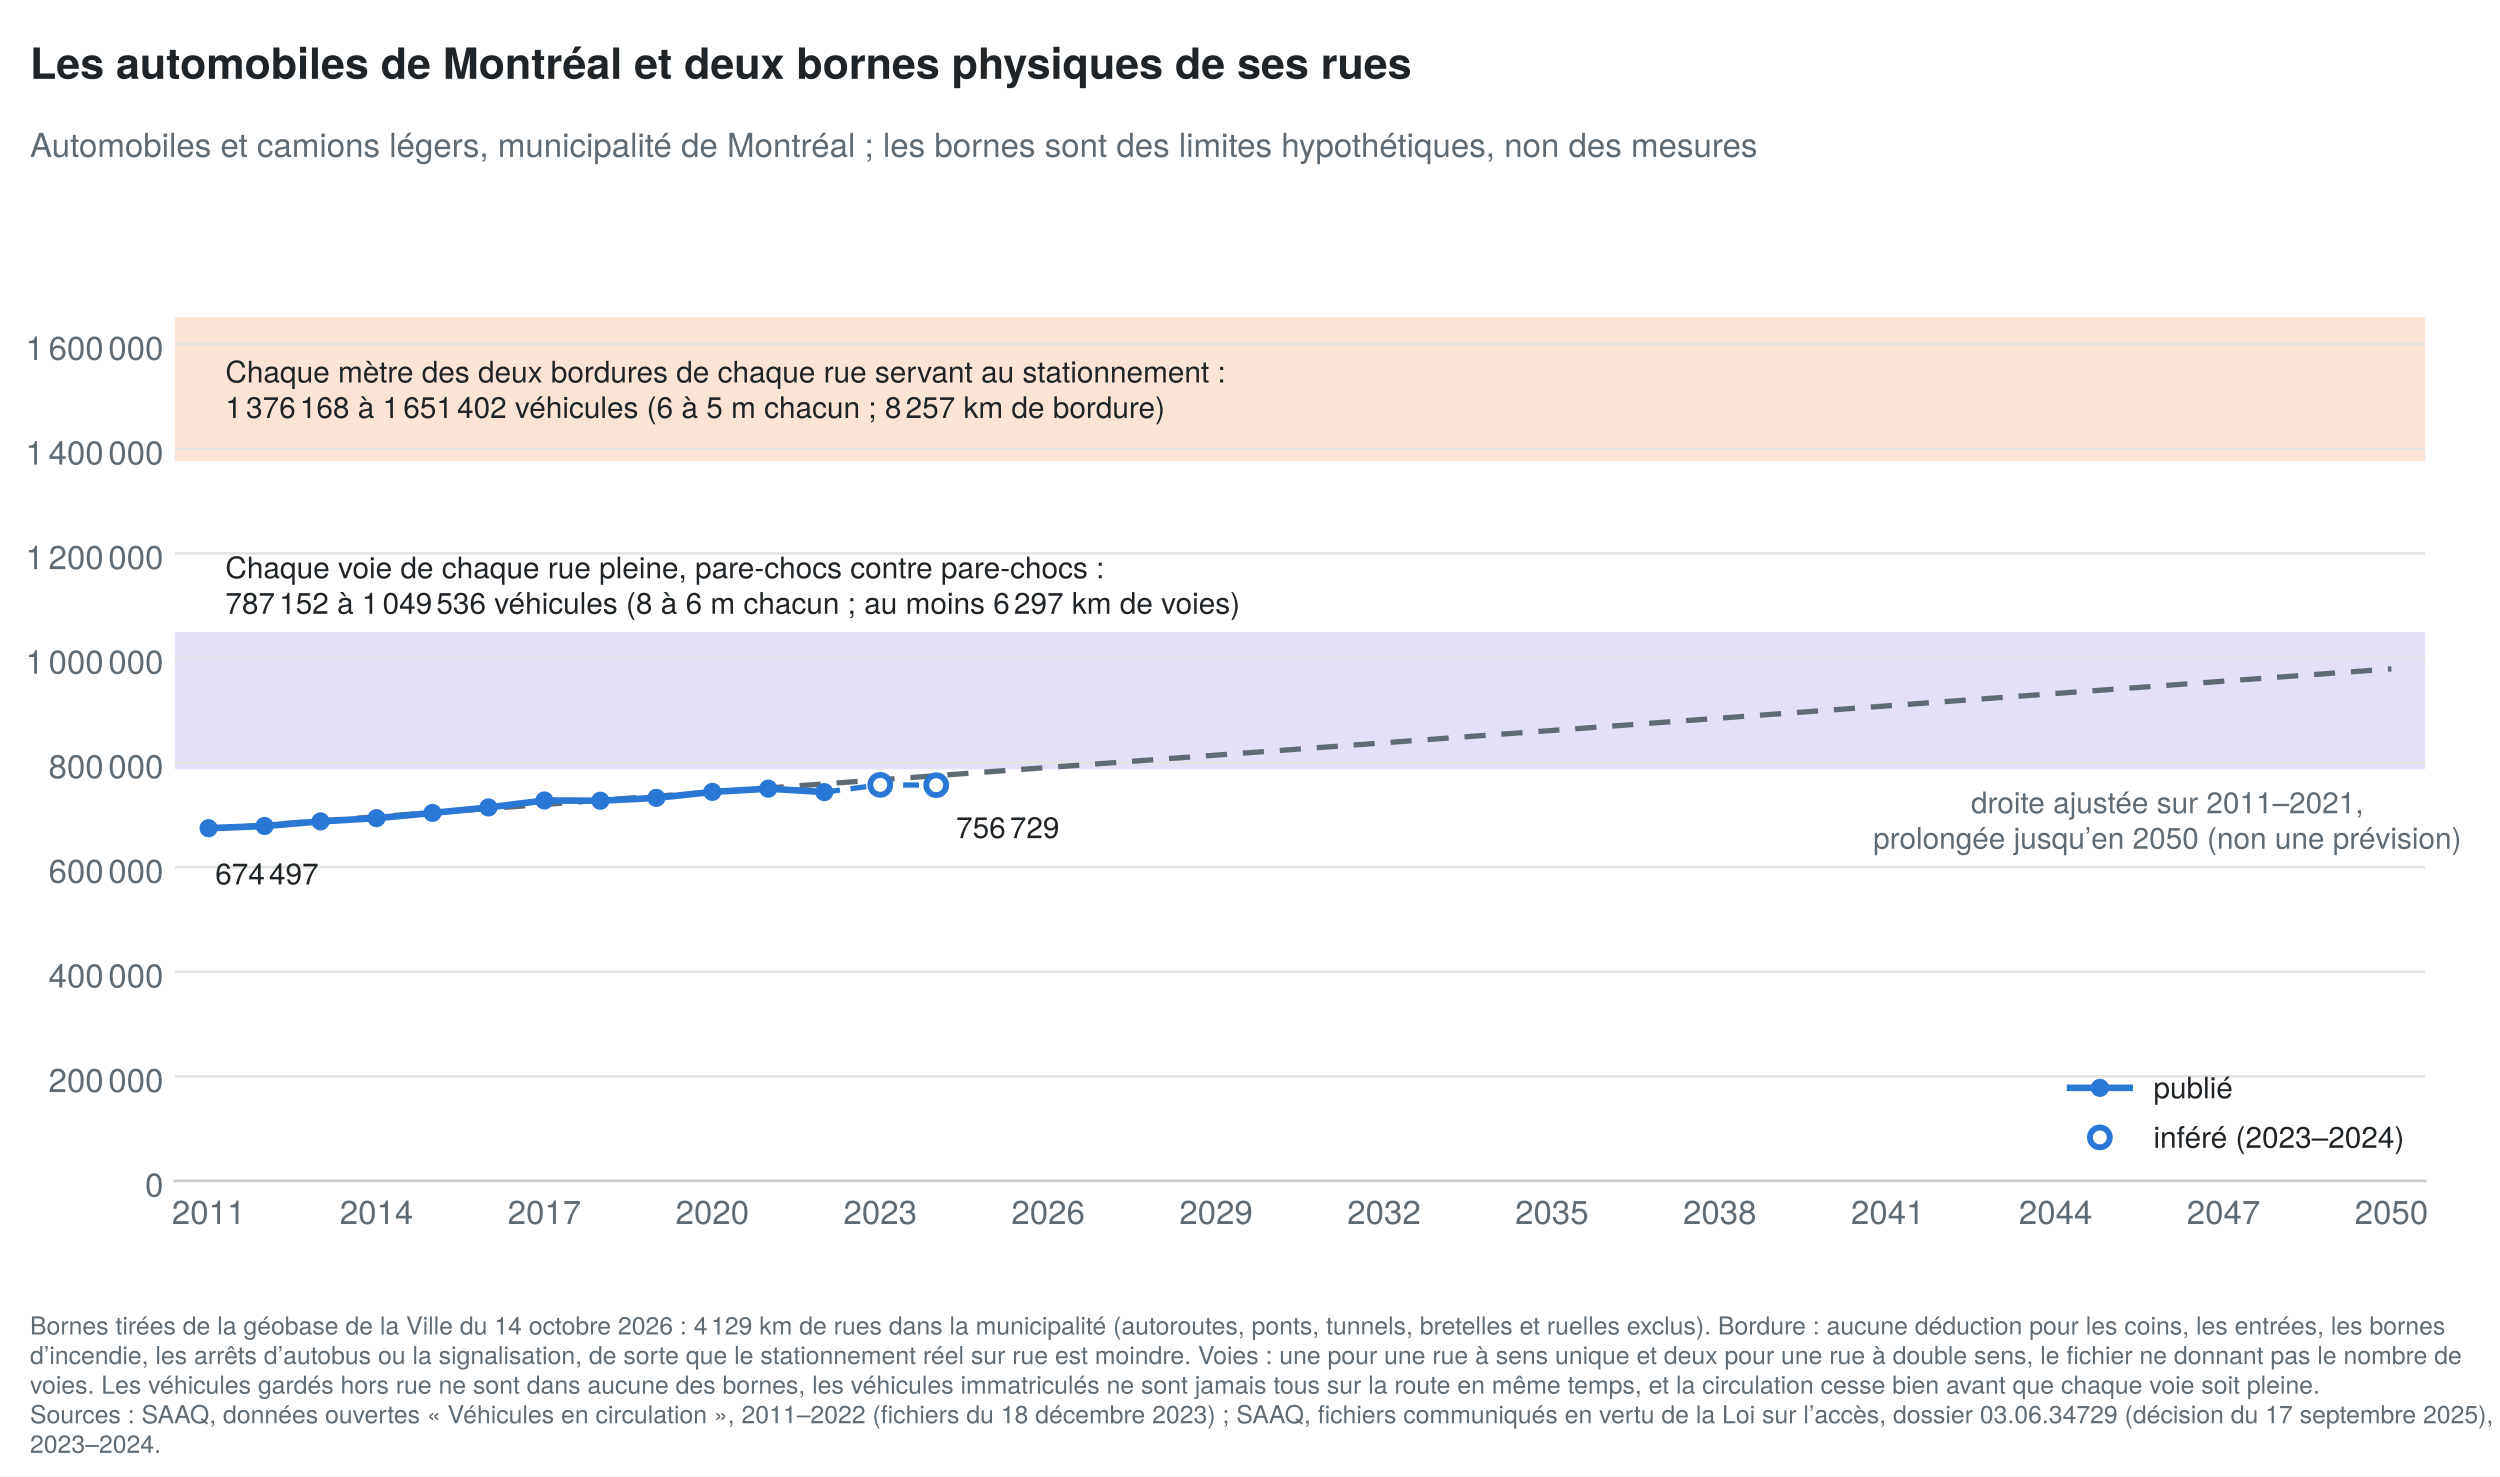
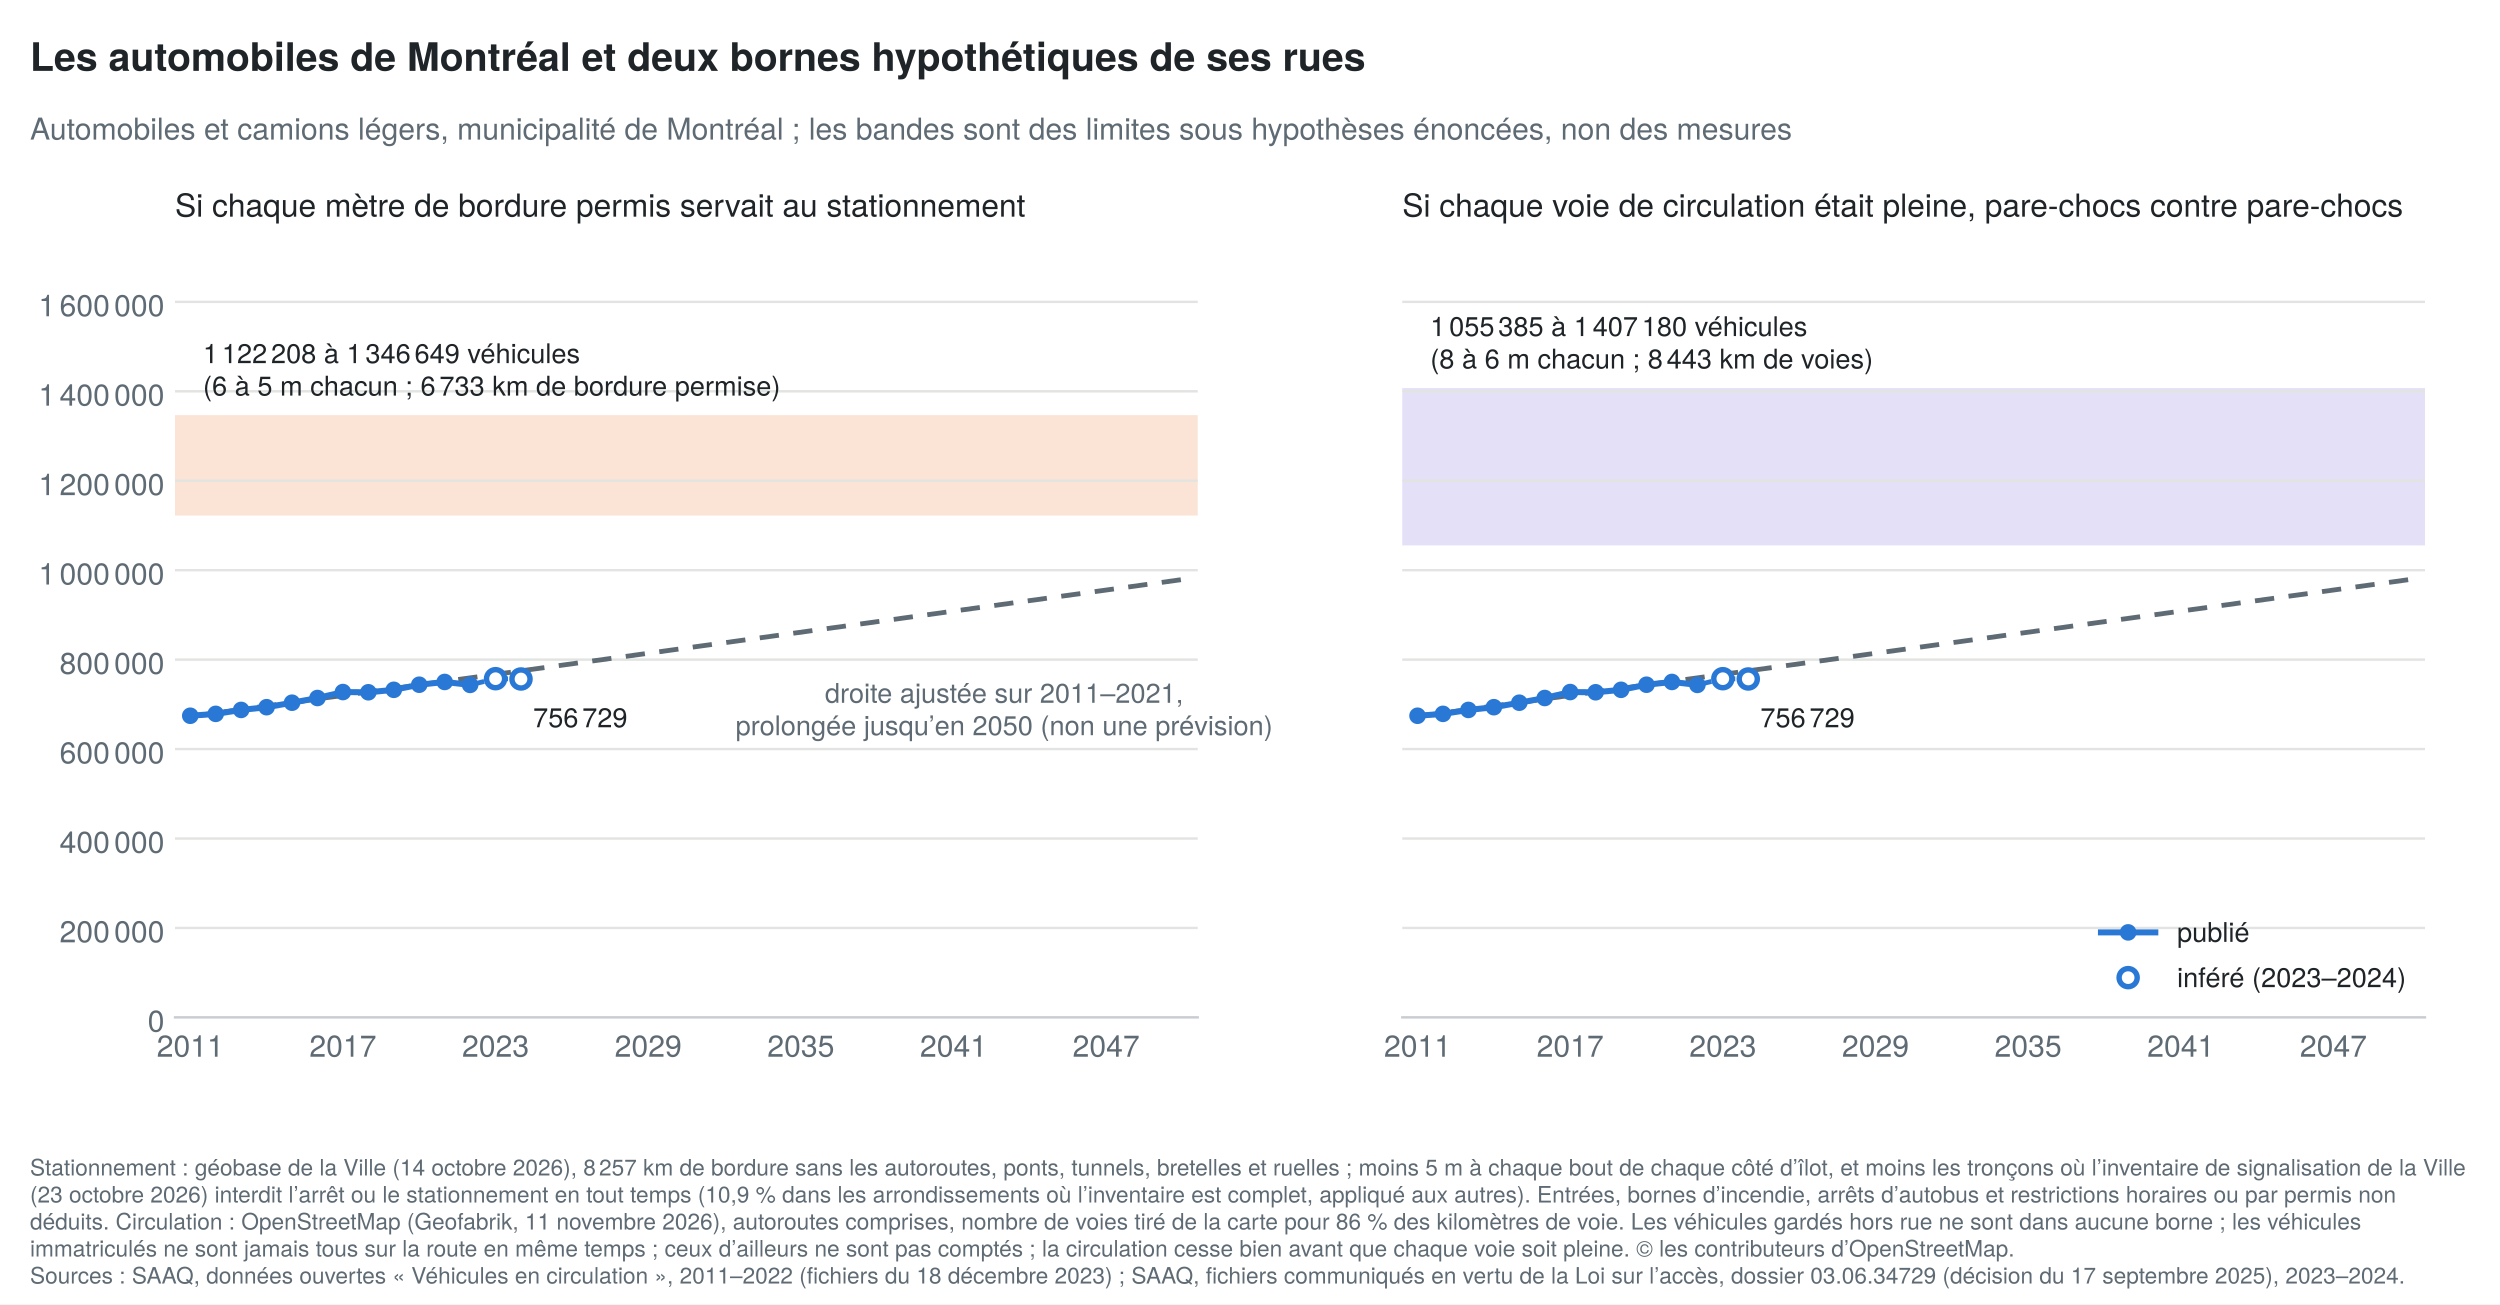
- <svg xmlns="http://www.w3.org/2000/svg" xmlns:xlink="http://www.w3.org/1999/xlink" width="756pt" height="446.4pt" viewBox="0 0 756 446.4" version="1.1">
+ <svg xmlns="http://www.w3.org/2000/svg" xmlns:xlink="http://www.w3.org/1999/xlink" width="828pt" height="432pt" viewBox="0 0 828 432" version="1.1">
  <defs>
    <style type="text/css">*{stroke-linejoin: round; stroke-linecap: butt}</style>
  </defs>
  <g id="figure_1">
    <g id="patch_1">
-       <path d="M 0 446.4  L 756 446.4  L 756 0  L 0 0  z " style="fill: #ffffff" />
+       <path d="M 0 432  L 828 432  L 828 0  L 0 0  z " style="fill: #ffffff" />
    </g>
    <g id="axes_1">
      <g id="patch_2">
-         <path d="M 52.92 357.12  L 733.32 357.12  L 733.32 80.352  L 52.92 80.352  z " style="fill: #ffffff" />
+         <path d="M 57.96 336.96  L 396.687 336.96  L 396.687 77.76  L 57.96 77.76  z " style="fill: #ffffff" />
      </g>
      <g id="patch_3">
-         <path d="M 52.92 139.475  L 733.32 139.475  L 733.32 95.946  L 52.92 95.946  z " clip-path="url(#p16e2a83a38)" style="fill: #fbe3d6" />
-       </g>
-       <g id="patch_4">
-         <path d="M 52.92 232.629  L 733.32 232.629  L 733.32 191.133  L 52.92 191.133  z " clip-path="url(#p16e2a83a38)" style="fill: #e4e0f7" />
+         <path d="M 57.96 170.745  L 396.687 170.745  L 396.687 137.502  L 57.96 137.502  z " clip-path="url(#pdaf30ee89e)" style="fill: #fbe3d6" />
      </g>
      <g id="matplotlib.axis_1">
        <g id="xtick_1">
          <g id="line2d_1" />
          <g id="text_1">
-             <text style="font-size: 10px; font-family: 'Helvetica Neue'; text-anchor: middle; fill: #5f6b74" x="63.075" y="370.14" transform="rotate(-0 63.07522 370.14)">2011</text>
+             <text style="font-size: 10px; font-family: 'Helvetica Neue'; text-anchor: middle; fill: #5f6b74" x="63.016" y="349.98" transform="rotate(-0 63.01563 349.98)">2011</text>
          </g>
        </g>
        <g id="xtick_2">
          <g id="line2d_2" />
          <g id="text_2">
-             <text style="font-size: 10px; font-family: 'Helvetica Neue'; text-anchor: middle; fill: #5f6b74" x="113.851" y="370.14" transform="rotate(-0 113.8513 370.14)">2014</text>
+             <text style="font-size: 10px; font-family: 'Helvetica Neue'; text-anchor: middle; fill: #5f6b74" x="113.572" y="349.98" transform="rotate(-0 113.5719 349.98)">2017</text>
          </g>
        </g>
        <g id="xtick_3">
          <g id="line2d_3" />
          <g id="text_3">
-             <text style="font-size: 10px; font-family: 'Helvetica Neue'; text-anchor: middle; fill: #5f6b74" x="164.627" y="370.14" transform="rotate(-0 164.6275 370.14)">2017</text>
+             <text style="font-size: 10px; font-family: 'Helvetica Neue'; text-anchor: middle; fill: #5f6b74" x="164.128" y="349.98" transform="rotate(-0 164.1283 349.98)">2023</text>
          </g>
        </g>
        <g id="xtick_4">
          <g id="line2d_4" />
          <g id="text_4">
-             <text style="font-size: 10px; font-family: 'Helvetica Neue'; text-anchor: middle; fill: #5f6b74" x="215.404" y="370.14" transform="rotate(-0 215.4036 370.14)">2020</text>
+             <text style="font-size: 10px; font-family: 'Helvetica Neue'; text-anchor: middle; fill: #5f6b74" x="214.685" y="349.98" transform="rotate(-0 214.6846 349.98)">2029</text>
          </g>
        </g>
        <g id="xtick_5">
          <g id="line2d_5" />
          <g id="text_5">
-             <text style="font-size: 10px; font-family: 'Helvetica Neue'; text-anchor: middle; fill: #5f6b74" x="266.18" y="370.14" transform="rotate(-0 266.1797 370.14)">2023</text>
+             <text style="font-size: 10px; font-family: 'Helvetica Neue'; text-anchor: middle; fill: #5f6b74" x="265.241" y="349.98" transform="rotate(-0 265.2409 349.98)">2035</text>
          </g>
        </g>
        <g id="xtick_6">
          <g id="line2d_6" />
          <g id="text_6">
-             <text style="font-size: 10px; font-family: 'Helvetica Neue'; text-anchor: middle; fill: #5f6b74" x="316.956" y="370.14" transform="rotate(-0 316.9558 370.14)">2026</text>
+             <text style="font-size: 10px; font-family: 'Helvetica Neue'; text-anchor: middle; fill: #5f6b74" x="315.797" y="349.98" transform="rotate(-0 315.7972 349.98)">2041</text>
          </g>
        </g>
        <g id="xtick_7">
          <g id="line2d_7" />
          <g id="text_7">
-             <text style="font-size: 10px; font-family: 'Helvetica Neue'; text-anchor: middle; fill: #5f6b74" x="367.732" y="370.14" transform="rotate(-0 367.7319 370.14)">2029</text>
-           </g>
-         </g>
-         <g id="xtick_8">
-           <g id="line2d_8" />
-           <g id="text_8">
-             <text style="font-size: 10px; font-family: 'Helvetica Neue'; text-anchor: middle; fill: #5f6b74" x="418.508" y="370.14" transform="rotate(-0 418.5081 370.14)">2032</text>
-           </g>
-         </g>
-         <g id="xtick_9">
-           <g id="line2d_9" />
-           <g id="text_9">
-             <text style="font-size: 10px; font-family: 'Helvetica Neue'; text-anchor: middle; fill: #5f6b74" x="469.284" y="370.14" transform="rotate(-0 469.2842 370.14)">2035</text>
-           </g>
-         </g>
-         <g id="xtick_10">
-           <g id="line2d_10" />
-           <g id="text_10">
-             <text style="font-size: 10px; font-family: 'Helvetica Neue'; text-anchor: middle; fill: #5f6b74" x="520.06" y="370.14" transform="rotate(-0 520.0603 370.14)">2038</text>
-           </g>
-         </g>
-         <g id="xtick_11">
-           <g id="line2d_11" />
-           <g id="text_11">
-             <text style="font-size: 10px; font-family: 'Helvetica Neue'; text-anchor: middle; fill: #5f6b74" x="570.836" y="370.14" transform="rotate(-0 570.8364 370.14)">2041</text>
-           </g>
-         </g>
-         <g id="xtick_12">
-           <g id="line2d_12" />
-           <g id="text_12">
-             <text style="font-size: 10px; font-family: 'Helvetica Neue'; text-anchor: middle; fill: #5f6b74" x="621.613" y="370.14" transform="rotate(-0 621.6125 370.14)">2044</text>
-           </g>
-         </g>
-         <g id="xtick_13">
-           <g id="line2d_13" />
-           <g id="text_13">
-             <text style="font-size: 10px; font-family: 'Helvetica Neue'; text-anchor: middle; fill: #5f6b74" x="672.389" y="370.14" transform="rotate(-0 672.3887 370.14)">2047</text>
-           </g>
-         </g>
-         <g id="xtick_14">
-           <g id="line2d_14" />
-           <g id="text_14">
-             <text style="font-size: 10px; font-family: 'Helvetica Neue'; text-anchor: middle; fill: #5f6b74" x="723.165" y="370.14" transform="rotate(-0 723.1648 370.14)">2050</text>
+             <text style="font-size: 10px; font-family: 'Helvetica Neue'; text-anchor: middle; fill: #5f6b74" x="366.353" y="349.98" transform="rotate(-0 366.3535 349.98)">2047</text>
          </g>
        </g>
      </g>
      <g id="matplotlib.axis_2">
        <g id="ytick_1">
-           <g id="line2d_15">
-             <path d="M 52.92 357.12  L 733.32 357.12  " clip-path="url(#p16e2a83a38)" style="fill: none; stroke: #e2e4e1; stroke-width: 0.8; stroke-linecap: square" />
-           </g>
-           <g id="line2d_16" />
+           <g id="line2d_8">
+             <path d="M 57.96 336.96  L 396.687 336.96  " clip-path="url(#pdaf30ee89e)" style="fill: none; stroke: #e2e4e1; stroke-width: 0.8; stroke-linecap: square" />
+           </g>
+           <g id="line2d_9" />
+           <g id="text_8">
+             <text style="font-size: 10px; font-family: 'Helvetica Neue'; text-anchor: end; fill: #5f6b74" x="54.46" y="341.72" transform="rotate(-0 54.46 341.72)">0</text>
+           </g>
+         </g>
+         <g id="ytick_2">
+           <g id="line2d_10">
+             <path d="M 57.96 307.337  L 396.687 307.337  " clip-path="url(#pdaf30ee89e)" style="fill: none; stroke: #e2e4e1; stroke-width: 0.8; stroke-linecap: square" />
+           </g>
+           <g id="line2d_11" />
+           <g id="text_9">
+             <text style="font-size: 10px; font-family: 'Helvetica Neue'; text-anchor: end; fill: #5f6b74" x="54.46" y="312.097" transform="rotate(-0 54.46 312.0971)">200 000</text>
+           </g>
+         </g>
+         <g id="ytick_3">
+           <g id="line2d_12">
+             <path d="M 57.96 277.714  L 396.687 277.714  " clip-path="url(#pdaf30ee89e)" style="fill: none; stroke: #e2e4e1; stroke-width: 0.8; stroke-linecap: square" />
+           </g>
+           <g id="line2d_13" />
+           <g id="text_10">
+             <text style="font-size: 10px; font-family: 'Helvetica Neue'; text-anchor: end; fill: #5f6b74" x="54.46" y="282.474" transform="rotate(-0 54.46 282.4743)">400 000</text>
+           </g>
+         </g>
+         <g id="ytick_4">
+           <g id="line2d_14">
+             <path d="M 57.96 248.091  L 396.687 248.091  " clip-path="url(#pdaf30ee89e)" style="fill: none; stroke: #e2e4e1; stroke-width: 0.8; stroke-linecap: square" />
+           </g>
+           <g id="line2d_15" />
+           <g id="text_11">
+             <text style="font-size: 10px; font-family: 'Helvetica Neue'; text-anchor: end; fill: #5f6b74" x="54.46" y="252.851" transform="rotate(-0 54.46 252.8514)">600 000</text>
+           </g>
+         </g>
+         <g id="ytick_5">
+           <g id="line2d_16">
+             <path d="M 57.96 218.469  L 396.687 218.469  " clip-path="url(#pdaf30ee89e)" style="fill: none; stroke: #e2e4e1; stroke-width: 0.8; stroke-linecap: square" />
+           </g>
+           <g id="line2d_17" />
+           <g id="text_12">
+             <text style="font-size: 10px; font-family: 'Helvetica Neue'; text-anchor: end; fill: #5f6b74" x="54.46" y="223.229" transform="rotate(-0 54.46 223.2286)">800 000</text>
+           </g>
+         </g>
+         <g id="ytick_6">
+           <g id="line2d_18">
+             <path d="M 57.96 188.846  L 396.687 188.846  " clip-path="url(#pdaf30ee89e)" style="fill: none; stroke: #e2e4e1; stroke-width: 0.8; stroke-linecap: square" />
+           </g>
+           <g id="line2d_19" />
+           <g id="text_13">
+             <text style="font-size: 10px; font-family: 'Helvetica Neue'; text-anchor: end; fill: #5f6b74" x="54.46" y="193.606" transform="rotate(-0 54.46 193.6057)">1 000 000</text>
+           </g>
+         </g>
+         <g id="ytick_7">
+           <g id="line2d_20">
+             <path d="M 57.96 159.223  L 396.687 159.223  " clip-path="url(#pdaf30ee89e)" style="fill: none; stroke: #e2e4e1; stroke-width: 0.8; stroke-linecap: square" />
+           </g>
+           <g id="line2d_21" />
+           <g id="text_14">
+             <text style="font-size: 10px; font-family: 'Helvetica Neue'; text-anchor: end; fill: #5f6b74" x="54.46" y="163.983" transform="rotate(-0 54.46 163.9829)">1 200 000</text>
+           </g>
+         </g>
+         <g id="ytick_8">
+           <g id="line2d_22">
+             <path d="M 57.96 129.6  L 396.687 129.6  " clip-path="url(#pdaf30ee89e)" style="fill: none; stroke: #e2e4e1; stroke-width: 0.8; stroke-linecap: square" />
+           </g>
+           <g id="line2d_23" />
          <g id="text_15">
-             <text style="font-size: 10px; font-family: 'Helvetica Neue'; text-anchor: end; fill: #5f6b74" x="49.42" y="361.88" transform="rotate(-0 49.42 361.88)">0</text>
-           </g>
-         </g>
-         <g id="ytick_2">
-           <g id="line2d_17">
-             <path d="M 52.92 325.489  L 733.32 325.489  " clip-path="url(#p16e2a83a38)" style="fill: none; stroke: #e2e4e1; stroke-width: 0.8; stroke-linecap: square" />
-           </g>
-           <g id="line2d_18" />
+             <text style="font-size: 10px; font-family: 'Helvetica Neue'; text-anchor: end; fill: #5f6b74" x="54.46" y="134.36" transform="rotate(-0 54.46 134.36)">1 400 000</text>
+           </g>
+         </g>
+         <g id="ytick_9">
+           <g id="line2d_24">
+             <path d="M 57.96 99.977  L 396.687 99.977  " clip-path="url(#pdaf30ee89e)" style="fill: none; stroke: #e2e4e1; stroke-width: 0.8; stroke-linecap: square" />
+           </g>
+           <g id="line2d_25" />
          <g id="text_16">
-             <text style="font-size: 10px; font-family: 'Helvetica Neue'; text-anchor: end; fill: #5f6b74" x="49.42" y="330.249" transform="rotate(-0 49.42 330.2494)">200 000</text>
-           </g>
-         </g>
-         <g id="ytick_3">
-           <g id="line2d_19">
-             <path d="M 52.92 293.859  L 733.32 293.859  " clip-path="url(#p16e2a83a38)" style="fill: none; stroke: #e2e4e1; stroke-width: 0.8; stroke-linecap: square" />
-           </g>
-           <g id="line2d_20" />
-           <g id="text_17">
-             <text style="font-size: 10px; font-family: 'Helvetica Neue'; text-anchor: end; fill: #5f6b74" x="49.42" y="298.619" transform="rotate(-0 49.42 298.6187)">400 000</text>
-           </g>
-         </g>
-         <g id="ytick_4">
-           <g id="line2d_21">
-             <path d="M 52.92 262.228  L 733.32 262.228  " clip-path="url(#p16e2a83a38)" style="fill: none; stroke: #e2e4e1; stroke-width: 0.8; stroke-linecap: square" />
-           </g>
-           <g id="line2d_22" />
-           <g id="text_18">
-             <text style="font-size: 10px; font-family: 'Helvetica Neue'; text-anchor: end; fill: #5f6b74" x="49.42" y="266.988" transform="rotate(-0 49.42 266.9881)">600 000</text>
-           </g>
-         </g>
-         <g id="ytick_5">
-           <g id="line2d_23">
-             <path d="M 52.92 230.597  L 733.32 230.597  " clip-path="url(#p16e2a83a38)" style="fill: none; stroke: #e2e4e1; stroke-width: 0.8; stroke-linecap: square" />
-           </g>
-           <g id="line2d_24" />
-           <g id="text_19">
-             <text style="font-size: 10px; font-family: 'Helvetica Neue'; text-anchor: end; fill: #5f6b74" x="49.42" y="235.357" transform="rotate(-0 49.42 235.3575)">800 000</text>
-           </g>
-         </g>
-         <g id="ytick_6">
-           <g id="line2d_25">
-             <path d="M 52.92 198.967  L 733.32 198.967  " clip-path="url(#p16e2a83a38)" style="fill: none; stroke: #e2e4e1; stroke-width: 0.8; stroke-linecap: square" />
-           </g>
-           <g id="line2d_26" />
-           <g id="text_20">
-             <text style="font-size: 10px; font-family: 'Helvetica Neue'; text-anchor: end; fill: #5f6b74" x="49.42" y="203.727" transform="rotate(-0 49.42 203.7269)">1 000 000</text>
-           </g>
-         </g>
-         <g id="ytick_7">
-           <g id="line2d_27">
-             <path d="M 52.92 167.336  L 733.32 167.336  " clip-path="url(#p16e2a83a38)" style="fill: none; stroke: #e2e4e1; stroke-width: 0.8; stroke-linecap: square" />
-           </g>
-           <g id="line2d_28" />
+             <text style="font-size: 10px; font-family: 'Helvetica Neue'; text-anchor: end; fill: #5f6b74" x="54.46" y="104.737" transform="rotate(-0 54.46 104.7371)">1 600 000</text>
+           </g>
+         </g>
+       </g>
+       <g id="line2d_26">
+         <path d="M 63.016 237.304  L 71.442 236.141  L 79.868 234.977  L 88.294 233.814  L 96.72 232.65  L 105.146 231.487  L 113.572 230.324  L 121.998 229.16  L 130.424 227.997  L 138.85 226.833  L 147.276 225.67  L 155.702 224.507  L 164.128 223.343  L 172.554 222.18  L 180.98 221.017  L 189.406 219.853  L 197.832 218.69  L 206.259 217.527  L 214.685 216.363  L 223.111 215.2  L 231.537 214.036  L 239.963 212.873  L 248.389 211.71  L 256.815 210.546  L 265.241 209.383  L 273.667 208.22  L 282.093 207.056  L 290.519 205.893  L 298.945 204.729  L 307.371 203.566  L 315.797 202.403  L 324.223 201.239  L 332.649 200.076  L 341.075 198.913  L 349.501 197.749  L 357.927 196.586  L 366.353 195.422  L 374.78 194.259  L 383.206 193.096  L 391.632 191.932  " clip-path="url(#pdaf30ee89e)" style="fill: none; stroke-dasharray: 6.4,4.8; stroke-dashoffset: 0; stroke: #5f6b74; stroke-width: 1.6" />
+       </g>
+       <g id="line2d_27">
+         <path d="M 63.016 237.057  L 71.442 236.432  L 79.868 235.128  L 88.294 234.223  L 96.72 232.738  L 105.146 231.18  L 113.572 229.207  L 121.998 229.281  L 130.424 228.467  L 138.85 226.781  L 147.276 225.864  L 155.702 226.838  " clip-path="url(#pdaf30ee89e)" style="fill: none; stroke: #2a78d6; stroke-width: 2; stroke-linecap: square" />
+         <defs>
+           <path id="m75d5e454a5" d="M 0 2.25  C 0.597 2.25 1.169 2.013 1.591 1.591  C 2.013 1.169 2.25 0.597 2.25 0  C 2.25 -0.597 2.013 -1.169 1.591 -1.591  C 1.169 -2.013 0.597 -2.25 0 -2.25  C -0.597 -2.25 -1.169 -2.013 -1.591 -1.591  C -2.013 -1.169 -2.25 -0.597 -2.25 0  C -2.25 0.597 -2.013 1.169 -1.591 1.591  C -1.169 2.013 -0.597 2.25 0 2.25  z " style="stroke: #2a78d6" />
+         </defs>
+         <g clip-path="url(#pdaf30ee89e)">
+           <use xlink:href="#m75d5e454a5" x="63.016" y="237.057" style="fill: #2a78d6; stroke: #2a78d6" />
+           <use xlink:href="#m75d5e454a5" x="71.442" y="236.432" style="fill: #2a78d6; stroke: #2a78d6" />
+           <use xlink:href="#m75d5e454a5" x="79.868" y="235.128" style="fill: #2a78d6; stroke: #2a78d6" />
+           <use xlink:href="#m75d5e454a5" x="88.294" y="234.223" style="fill: #2a78d6; stroke: #2a78d6" />
+           <use xlink:href="#m75d5e454a5" x="96.72" y="232.738" style="fill: #2a78d6; stroke: #2a78d6" />
+           <use xlink:href="#m75d5e454a5" x="105.146" y="231.18" style="fill: #2a78d6; stroke: #2a78d6" />
+           <use xlink:href="#m75d5e454a5" x="113.572" y="229.207" style="fill: #2a78d6; stroke: #2a78d6" />
+           <use xlink:href="#m75d5e454a5" x="121.998" y="229.281" style="fill: #2a78d6; stroke: #2a78d6" />
+           <use xlink:href="#m75d5e454a5" x="130.424" y="228.467" style="fill: #2a78d6; stroke: #2a78d6" />
+           <use xlink:href="#m75d5e454a5" x="138.85" y="226.781" style="fill: #2a78d6; stroke: #2a78d6" />
+           <use xlink:href="#m75d5e454a5" x="147.276" y="225.864" style="fill: #2a78d6; stroke: #2a78d6" />
+           <use xlink:href="#m75d5e454a5" x="155.702" y="226.838" style="fill: #2a78d6; stroke: #2a78d6" />
+         </g>
+       </g>
+       <g id="line2d_28">
+         <path d="M 155.702 226.838  L 164.128 224.782  L 172.554 224.878  " clip-path="url(#pdaf30ee89e)" style="fill: none; stroke-dasharray: 4.8,3.2; stroke-dashoffset: 0; stroke: #2a78d6; stroke-width: 1.6" />
+       </g>
+       <g id="line2d_29">
+         <defs>
+           <path id="m49e7b55504" d="M 0 3  C 0.796 3 1.559 2.684 2.121 2.121  C 2.684 1.559 3 0.796 3 0  C 3 -0.796 2.684 -1.559 2.121 -2.121  C 1.559 -2.684 0.796 -3 0 -3  C -0.796 -3 -1.559 -2.684 -2.121 -2.121  C -2.684 -1.559 -3 -0.796 -3 0  C -3 0.796 -2.684 1.559 -2.121 2.121  C -1.559 2.684 -0.796 3 0 3  z " style="stroke: #2a78d6; stroke-width: 1.8" />
+         </defs>
+         <g clip-path="url(#pdaf30ee89e)">
+           <use xlink:href="#m49e7b55504" x="164.128" y="224.782" style="fill: #ffffff; stroke: #2a78d6; stroke-width: 1.8" />
+           <use xlink:href="#m49e7b55504" x="172.554" y="224.878" style="fill: #ffffff; stroke: #2a78d6; stroke-width: 1.8" />
+         </g>
+       </g>
+       <g id="patch_4">
+         <path d="M 57.96 336.96  L 396.687 336.96  " style="fill: none; stroke: #c9cdd2; stroke-width: 0.8; stroke-linejoin: miter; stroke-linecap: square" />
+       </g>
+       <g id="text_17">
+         <text style="font-size: 9px; font-family: 'Helvetica Neue'; fill: #1f2428" transform="translate(67.22866 120.2786)">1 122 208 à 1 346 649 véhicules</text>
+         <text style="font-size: 9px; font-family: 'Helvetica Neue'; fill: #1f2428" transform="translate(67.22866 131.0156)">(6 à 5 m chacun ; 6 733 km de bordure permise)</text>
+       </g>
+       <g id="text_18">
+         <text style="font-size: 9px; font-family: 'Helvetica Neue'; text-anchor: start; fill: #1f2428" x="176.554" y="240.878" transform="rotate(-0 176.5543 240.8776)">756 729</text>
+       </g>
+       <g id="text_19">
+         <text style="font-size: 9px; font-family: 'Helvetica Neue'; fill: #5f6b74" transform="translate(273.2113 232.7699)">droite ajustée sur 2011–2021,</text>
+         <text style="font-size: 9px; font-family: 'Helvetica Neue'; fill: #5f6b74" transform="translate(243.6231 243.5069)">prolongée jusqu’en 2050 (non une prévision)</text>
+       </g>
+       <g id="text_20">
+         <text style="font-size: 10.5px; font-family: 'Helvetica Neue'; text-anchor: start; fill: #1f2428" x="57.96" y="71.76" transform="rotate(-0 57.96 71.76)">Si chaque mètre de bordure permis servait au stationnement</text>
+       </g>
+     </g>
+     <g id="axes_2">
+       <g id="patch_5">
+         <path d="M 464.433 336.96  L 803.16 336.96  L 803.16 77.76  L 464.433 77.76  z " style="fill: #ffffff" />
+       </g>
+       <g id="patch_6">
+         <path d="M 464.433 180.642  L 803.16 180.642  L 803.16 128.537  L 464.433 128.537  z " clip-path="url(#p21fc25f307)" style="fill: #e4e0f7" />
+       </g>
+       <g id="matplotlib.axis_3">
+         <g id="xtick_8">
+           <g id="line2d_30" />
          <g id="text_21">
-             <text style="font-size: 10px; font-family: 'Helvetica Neue'; text-anchor: end; fill: #5f6b74" x="49.42" y="172.096" transform="rotate(-0 49.42 172.0962)">1 200 000</text>
-           </g>
-         </g>
-         <g id="ytick_8">
-           <g id="line2d_29">
-             <path d="M 52.92 135.706  L 733.32 135.706  " clip-path="url(#p16e2a83a38)" style="fill: none; stroke: #e2e4e1; stroke-width: 0.8; stroke-linecap: square" />
-           </g>
-           <g id="line2d_30" />
+             <text style="font-size: 10px; font-family: 'Helvetica Neue'; text-anchor: middle; fill: #5f6b74" x="469.488" y="349.98" transform="rotate(-0 469.4884 349.98)">2011</text>
+           </g>
+         </g>
+         <g id="xtick_9">
+           <g id="line2d_31" />
          <g id="text_22">
-             <text style="font-size: 10px; font-family: 'Helvetica Neue'; text-anchor: end; fill: #5f6b74" x="49.42" y="140.466" transform="rotate(-0 49.42 140.4656)">1 400 000</text>
-           </g>
-         </g>
-         <g id="ytick_9">
-           <g id="line2d_31">
-             <path d="M 52.92 104.075  L 733.32 104.075  " clip-path="url(#p16e2a83a38)" style="fill: none; stroke: #e2e4e1; stroke-width: 0.8; stroke-linecap: square" />
-           </g>
+             <text style="font-size: 10px; font-family: 'Helvetica Neue'; text-anchor: middle; fill: #5f6b74" x="520.045" y="349.98" transform="rotate(-0 520.0447 349.98)">2017</text>
+           </g>
+         </g>
+         <g id="xtick_10">
          <g id="line2d_32" />
          <g id="text_23">
-             <text style="font-size: 10px; font-family: 'Helvetica Neue'; text-anchor: end; fill: #5f6b74" x="49.42" y="108.835" transform="rotate(-0 49.42 108.835)">1 600 000</text>
-           </g>
-         </g>
-       </g>
-       <g id="line2d_33">
-         <path d="M 63.075 250.71  L 80.001 249.467  L 96.926 248.225  L 113.851 246.983  L 130.777 245.74  L 147.702 244.498  L 164.627 243.256  L 181.553 242.014  L 198.478 240.772  L 215.404 239.529  L 232.329 238.287  L 249.254 237.045  L 266.18 235.803  L 283.105 234.56  L 300.03 233.318  L 316.956 232.076  L 333.881 230.834  L 350.807 229.592  L 367.732 228.349  L 384.657 227.107  L 401.583 225.865  L 418.508 224.623  L 435.433 223.38  L 452.359 222.138  L 469.284 220.896  L 486.21 219.654  L 503.135 218.412  L 520.06 217.169  L 536.986 215.927  L 553.911 214.685  L 570.836 213.443  L 587.762 212.2  L 604.687 210.958  L 621.613 209.716  L 638.538 208.474  L 655.463 207.232  L 672.389 205.989  L 689.314 204.747  L 706.239 203.505  L 723.165 202.263  " clip-path="url(#p16e2a83a38)" style="fill: none; stroke-dasharray: 6.4,4.8; stroke-dashoffset: 0; stroke: #5f6b74; stroke-width: 1.6" />
-       </g>
-       <g id="line2d_34">
-         <path d="M 63.075 250.446  L 80.001 249.779  L 96.926 248.386  L 113.851 247.419  L 130.777 245.834  L 147.702 244.17  L 164.627 242.064  L 181.553 242.142  L 198.478 241.274  L 215.404 239.473  L 232.329 238.494  L 249.254 239.534  " clip-path="url(#p16e2a83a38)" style="fill: none; stroke: #2a78d6; stroke-width: 2; stroke-linecap: square" />
-         <defs>
-           <path id="m1d8a19bb41" d="M 0 2.25  C 0.597 2.25 1.169 2.013 1.591 1.591  C 2.013 1.169 2.25 0.597 2.25 0  C 2.25 -0.597 2.013 -1.169 1.591 -1.591  C 1.169 -2.013 0.597 -2.25 0 -2.25  C -0.597 -2.25 -1.169 -2.013 -1.591 -1.591  C -2.013 -1.169 -2.25 -0.597 -2.25 0  C -2.25 0.597 -2.013 1.169 -1.591 1.591  C -1.169 2.013 -0.597 2.25 0 2.25  z " style="stroke: #2a78d6" />
-         </defs>
-         <g clip-path="url(#p16e2a83a38)">
-           <use xlink:href="#m1d8a19bb41" x="63.075" y="250.446" style="fill: #2a78d6; stroke: #2a78d6" />
-           <use xlink:href="#m1d8a19bb41" x="80.001" y="249.779" style="fill: #2a78d6; stroke: #2a78d6" />
-           <use xlink:href="#m1d8a19bb41" x="96.926" y="248.386" style="fill: #2a78d6; stroke: #2a78d6" />
-           <use xlink:href="#m1d8a19bb41" x="113.851" y="247.419" style="fill: #2a78d6; stroke: #2a78d6" />
-           <use xlink:href="#m1d8a19bb41" x="130.777" y="245.834" style="fill: #2a78d6; stroke: #2a78d6" />
-           <use xlink:href="#m1d8a19bb41" x="147.702" y="244.17" style="fill: #2a78d6; stroke: #2a78d6" />
-           <use xlink:href="#m1d8a19bb41" x="164.627" y="242.064" style="fill: #2a78d6; stroke: #2a78d6" />
-           <use xlink:href="#m1d8a19bb41" x="181.553" y="242.142" style="fill: #2a78d6; stroke: #2a78d6" />
-           <use xlink:href="#m1d8a19bb41" x="198.478" y="241.274" style="fill: #2a78d6; stroke: #2a78d6" />
-           <use xlink:href="#m1d8a19bb41" x="215.404" y="239.473" style="fill: #2a78d6; stroke: #2a78d6" />
-           <use xlink:href="#m1d8a19bb41" x="232.329" y="238.494" style="fill: #2a78d6; stroke: #2a78d6" />
-           <use xlink:href="#m1d8a19bb41" x="249.254" y="239.534" style="fill: #2a78d6; stroke: #2a78d6" />
-         </g>
-       </g>
-       <g id="line2d_35">
-         <path d="M 249.254 239.534  L 266.18 237.339  L 283.105 237.441  " clip-path="url(#p16e2a83a38)" style="fill: none; stroke-dasharray: 4.8,3.2; stroke-dashoffset: 0; stroke: #2a78d6; stroke-width: 1.6" />
-       </g>
-       <g id="line2d_36">
-         <defs>
-           <path id="m866d1e3a2f" d="M 0 3  C 0.796 3 1.559 2.684 2.121 2.121  C 2.684 1.559 3 0.796 3 0  C 3 -0.796 2.684 -1.559 2.121 -2.121  C 1.559 -2.684 0.796 -3 0 -3  C -0.796 -3 -1.559 -2.684 -2.121 -2.121  C -2.684 -1.559 -3 -0.796 -3 0  C -3 0.796 -2.684 1.559 -2.121 2.121  C -1.559 2.684 -0.796 3 0 3  z " style="stroke: #2a78d6; stroke-width: 1.8" />
-         </defs>
-         <g clip-path="url(#p16e2a83a38)">
-           <use xlink:href="#m866d1e3a2f" x="266.18" y="237.339" style="fill: #ffffff; stroke: #2a78d6; stroke-width: 1.8" />
-           <use xlink:href="#m866d1e3a2f" x="283.105" y="237.441" style="fill: #ffffff; stroke: #2a78d6; stroke-width: 1.8" />
-         </g>
-       </g>
-       <g id="patch_5">
-         <path d="M 52.92 357.12  L 733.32 357.12  " style="fill: none; stroke: #c9cdd2; stroke-width: 0.8; stroke-linejoin: miter; stroke-linecap: square" />
-       </g>
-       <g id="text_24">
-         <text style="font-size: 9px; font-family: 'Helvetica Neue'; fill: #1f2428" transform="translate(68.15284 115.6671)">Chaque mètre des deux bordures de chaque rue servant au stationnement :</text>
-         <text style="font-size: 9px; font-family: 'Helvetica Neue'; fill: #1f2428" transform="translate(68.15284 126.4041)">1 376 168 à 1 651 402 véhicules (6 à 5 m chacun ; 8 257 km de bordure)</text>
-       </g>
-       <g id="text_25">
-         <text style="font-size: 9px; font-family: 'Helvetica Neue'; fill: #1f2428" transform="translate(68.15284 174.8732)">Chaque voie de chaque rue pleine, pare-chocs contre pare-chocs :</text>
-         <text style="font-size: 9px; font-family: 'Helvetica Neue'; fill: #1f2428" transform="translate(68.15284 185.6102)">787 152 à 1 049 536 véhicules (8 à 6 m chacun ; au moins 6 297 km de voies)</text>
-       </g>
-       <g id="text_26">
-         <text style="font-size: 9px; font-family: 'Helvetica Neue'; fill: #5f6b74" transform="translate(596.0253 245.9256)">droite ajustée sur 2011–2021,</text>
-         <text style="font-size: 9px; font-family: 'Helvetica Neue'; fill: #5f6b74" transform="translate(566.4371 256.6626)">prolongée jusqu’en 2050 (non une prévision)</text>
-       </g>
-       <g id="text_27">
-         <text style="font-size: 9px; font-family: 'Helvetica Neue'; text-anchor: start; fill: #1f2428" x="289.105" y="253.441" transform="rotate(-0 289.1051 253.4409)">756 729</text>
+             <text style="font-size: 10px; font-family: 'Helvetica Neue'; text-anchor: middle; fill: #5f6b74" x="570.601" y="349.98" transform="rotate(-0 570.601 349.98)">2023</text>
+           </g>
+         </g>
+         <g id="xtick_11">
+           <g id="line2d_33" />
+           <g id="text_24">
+             <text style="font-size: 10px; font-family: 'Helvetica Neue'; text-anchor: middle; fill: #5f6b74" x="621.157" y="349.98" transform="rotate(-0 621.1573 349.98)">2029</text>
+           </g>
+         </g>
+         <g id="xtick_12">
+           <g id="line2d_34" />
+           <g id="text_25">
+             <text style="font-size: 10px; font-family: 'Helvetica Neue'; text-anchor: middle; fill: #5f6b74" x="671.714" y="349.98" transform="rotate(-0 671.7136 349.98)">2035</text>
+           </g>
+         </g>
+         <g id="xtick_13">
+           <g id="line2d_35" />
+           <g id="text_26">
+             <text style="font-size: 10px; font-family: 'Helvetica Neue'; text-anchor: middle; fill: #5f6b74" x="722.27" y="349.98" transform="rotate(-0 722.2699 349.98)">2041</text>
+           </g>
+         </g>
+         <g id="xtick_14">
+           <g id="line2d_36" />
+           <g id="text_27">
+             <text style="font-size: 10px; font-family: 'Helvetica Neue'; text-anchor: middle; fill: #5f6b74" x="772.826" y="349.98" transform="rotate(-0 772.8262 349.98)">2047</text>
+           </g>
+         </g>
+       </g>
+       <g id="matplotlib.axis_4">
+         <g id="ytick_10">
+           <g id="line2d_37">
+             <path d="M 464.433 336.96  L 803.16 336.96  " clip-path="url(#p21fc25f307)" style="fill: none; stroke: #e2e4e1; stroke-width: 0.8; stroke-linecap: square" />
+           </g>
+           <g id="line2d_38" />
+         </g>
+         <g id="ytick_11">
+           <g id="line2d_39">
+             <path d="M 464.433 307.337  L 803.16 307.337  " clip-path="url(#p21fc25f307)" style="fill: none; stroke: #e2e4e1; stroke-width: 0.8; stroke-linecap: square" />
+           </g>
+           <g id="line2d_40" />
+         </g>
+         <g id="ytick_12">
+           <g id="line2d_41">
+             <path d="M 464.433 277.714  L 803.16 277.714  " clip-path="url(#p21fc25f307)" style="fill: none; stroke: #e2e4e1; stroke-width: 0.8; stroke-linecap: square" />
+           </g>
+           <g id="line2d_42" />
+         </g>
+         <g id="ytick_13">
+           <g id="line2d_43">
+             <path d="M 464.433 248.091  L 803.16 248.091  " clip-path="url(#p21fc25f307)" style="fill: none; stroke: #e2e4e1; stroke-width: 0.8; stroke-linecap: square" />
+           </g>
+           <g id="line2d_44" />
+         </g>
+         <g id="ytick_14">
+           <g id="line2d_45">
+             <path d="M 464.433 218.469  L 803.16 218.469  " clip-path="url(#p21fc25f307)" style="fill: none; stroke: #e2e4e1; stroke-width: 0.8; stroke-linecap: square" />
+           </g>
+           <g id="line2d_46" />
+         </g>
+         <g id="ytick_15">
+           <g id="line2d_47">
+             <path d="M 464.433 188.846  L 803.16 188.846  " clip-path="url(#p21fc25f307)" style="fill: none; stroke: #e2e4e1; stroke-width: 0.8; stroke-linecap: square" />
+           </g>
+           <g id="line2d_48" />
+         </g>
+         <g id="ytick_16">
+           <g id="line2d_49">
+             <path d="M 464.433 159.223  L 803.16 159.223  " clip-path="url(#p21fc25f307)" style="fill: none; stroke: #e2e4e1; stroke-width: 0.8; stroke-linecap: square" />
+           </g>
+           <g id="line2d_50" />
+         </g>
+         <g id="ytick_17">
+           <g id="line2d_51">
+             <path d="M 464.433 129.6  L 803.16 129.6  " clip-path="url(#p21fc25f307)" style="fill: none; stroke: #e2e4e1; stroke-width: 0.8; stroke-linecap: square" />
+           </g>
+           <g id="line2d_52" />
+         </g>
+         <g id="ytick_18">
+           <g id="line2d_53">
+             <path d="M 464.433 99.977  L 803.16 99.977  " clip-path="url(#p21fc25f307)" style="fill: none; stroke: #e2e4e1; stroke-width: 0.8; stroke-linecap: square" />
+           </g>
+           <g id="line2d_54" />
+         </g>
+       </g>
+       <g id="line2d_55">
+         <path d="M 469.488 237.304  L 477.914 236.141  L 486.34 234.977  L 494.767 233.814  L 503.193 232.65  L 511.619 231.487  L 520.045 230.324  L 528.471 229.16  L 536.897 227.997  L 545.323 226.833  L 553.749 225.67  L 562.175 224.507  L 570.601 223.343  L 579.027 222.18  L 587.453 221.017  L 595.879 219.853  L 604.305 218.69  L 612.731 217.527  L 621.157 216.363  L 629.583 215.2  L 638.009 214.036  L 646.435 212.873  L 654.861 211.71  L 663.288 210.546  L 671.714 209.383  L 680.14 208.22  L 688.566 207.056  L 696.992 205.893  L 705.418 204.729  L 713.844 203.566  L 722.27 202.403  L 730.696 201.239  L 739.122 200.076  L 747.548 198.913  L 755.974 197.749  L 764.4 196.586  L 772.826 195.422  L 781.252 194.259  L 789.678 193.096  L 798.104 191.932  " clip-path="url(#p21fc25f307)" style="fill: none; stroke-dasharray: 6.4,4.8; stroke-dashoffset: 0; stroke: #5f6b74; stroke-width: 1.6" />
+       </g>
+       <g id="line2d_56">
+         <path d="M 469.488 237.057  L 477.914 236.432  L 486.34 235.128  L 494.767 234.223  L 503.193 232.738  L 511.619 231.18  L 520.045 229.207  L 528.471 229.281  L 536.897 228.467  L 545.323 226.781  L 553.749 225.864  L 562.175 226.838  " clip-path="url(#p21fc25f307)" style="fill: none; stroke: #2a78d6; stroke-width: 2; stroke-linecap: square" />
+         <g clip-path="url(#p21fc25f307)">
+           <use xlink:href="#m75d5e454a5" x="469.488" y="237.057" style="fill: #2a78d6; stroke: #2a78d6" />
+           <use xlink:href="#m75d5e454a5" x="477.914" y="236.432" style="fill: #2a78d6; stroke: #2a78d6" />
+           <use xlink:href="#m75d5e454a5" x="486.34" y="235.128" style="fill: #2a78d6; stroke: #2a78d6" />
+           <use xlink:href="#m75d5e454a5" x="494.767" y="234.223" style="fill: #2a78d6; stroke: #2a78d6" />
+           <use xlink:href="#m75d5e454a5" x="503.193" y="232.738" style="fill: #2a78d6; stroke: #2a78d6" />
+           <use xlink:href="#m75d5e454a5" x="511.619" y="231.18" style="fill: #2a78d6; stroke: #2a78d6" />
+           <use xlink:href="#m75d5e454a5" x="520.045" y="229.207" style="fill: #2a78d6; stroke: #2a78d6" />
+           <use xlink:href="#m75d5e454a5" x="528.471" y="229.281" style="fill: #2a78d6; stroke: #2a78d6" />
+           <use xlink:href="#m75d5e454a5" x="536.897" y="228.467" style="fill: #2a78d6; stroke: #2a78d6" />
+           <use xlink:href="#m75d5e454a5" x="545.323" y="226.781" style="fill: #2a78d6; stroke: #2a78d6" />
+           <use xlink:href="#m75d5e454a5" x="553.749" y="225.864" style="fill: #2a78d6; stroke: #2a78d6" />
+           <use xlink:href="#m75d5e454a5" x="562.175" y="226.838" style="fill: #2a78d6; stroke: #2a78d6" />
+         </g>
+       </g>
+       <g id="line2d_57">
+         <path d="M 562.175 226.838  L 570.601 224.782  L 579.027 224.878  " clip-path="url(#p21fc25f307)" style="fill: none; stroke-dasharray: 4.8,3.2; stroke-dashoffset: 0; stroke: #2a78d6; stroke-width: 1.6" />
+       </g>
+       <g id="line2d_58">
+         <g clip-path="url(#p21fc25f307)">
+           <use xlink:href="#m49e7b55504" x="570.601" y="224.782" style="fill: #ffffff; stroke: #2a78d6; stroke-width: 1.8" />
+           <use xlink:href="#m49e7b55504" x="579.027" y="224.878" style="fill: #ffffff; stroke: #2a78d6; stroke-width: 1.8" />
+         </g>
+       </g>
+       <g id="patch_7">
+         <path d="M 464.433 336.96  L 803.16 336.96  " style="fill: none; stroke: #c9cdd2; stroke-width: 0.8; stroke-linejoin: miter; stroke-linecap: square" />
      </g>
      <g id="text_28">
-         <text style="font-size: 9px; font-family: 'Helvetica Neue'; text-anchor: start; fill: #1f2428" x="65.075" y="267.446" transform="rotate(-0 65.07522 267.4462)">674 497</text>
+         <text style="font-size: 9px; font-family: 'Helvetica Neue'; fill: #1f2428" transform="translate(473.7014 111.3131)">1 055 385 à 1 407 180 véhicules</text>
+         <text style="font-size: 9px; font-family: 'Helvetica Neue'; fill: #1f2428" transform="translate(473.7014 122.0501)">(8 à 6 m chacun ; 8 443 km de voies)</text>
+       </g>
+       <g id="text_29">
+         <text style="font-size: 9px; font-family: 'Helvetica Neue'; text-anchor: start; fill: #1f2428" x="583.027" y="240.878" transform="rotate(-0 583.027 240.8776)">756 729</text>
+       </g>
+       <g id="text_30">
+         <text style="font-size: 10.5px; font-family: 'Helvetica Neue'; text-anchor: start; fill: #1f2428" x="464.433" y="71.76" transform="rotate(-0 464.4327 71.76)">Si chaque voie de circulation était pleine, pare-chocs contre pare-chocs</text>
      </g>
      <g id="legend_1">
-         <g id="line2d_37">
-           <path d="M 625.999 328.968  L 634.999 328.968  L 643.999 328.968  " style="fill: none; stroke: #2a78d6; stroke-width: 2; stroke-linecap: square" />
+         <g id="line2d_59">
+           <path d="M 695.839 308.808  L 704.839 308.808  L 713.839 308.808  " style="fill: none; stroke: #2a78d6; stroke-width: 2; stroke-linecap: square" />
          <g>
-             <use xlink:href="#m1d8a19bb41" x="634.999" y="328.968" style="fill: #2a78d6; stroke: #2a78d6" />
-           </g>
-         </g>
-         <g id="text_29">
-           <text style="font-size: 9px; font-family: 'Helvetica Neue'; text-anchor: start; fill: #1f2428" x="651.199" y="332.118" transform="rotate(-0 651.1992 332.118)">publié</text>
-         </g>
-         <g id="line2d_38">
+             <use xlink:href="#m75d5e454a5" x="704.839" y="308.808" style="fill: #2a78d6; stroke: #2a78d6" />
+           </g>
+         </g>
+         <g id="text_31">
+           <text style="font-size: 9px; font-family: 'Helvetica Neue'; text-anchor: start; fill: #1f2428" x="721.039" y="311.958" transform="rotate(-0 721.0392 311.958)">publié</text>
+         </g>
+         <g id="line2d_60">
          <g>
-             <use xlink:href="#m866d1e3a2f" x="634.999" y="343.953" style="fill: #ffffff; stroke: #2a78d6; stroke-width: 1.8" />
-           </g>
-         </g>
-         <g id="text_30">
-           <text style="font-size: 9px; font-family: 'Helvetica Neue'; text-anchor: start; fill: #1f2428" x="651.199" y="347.103" transform="rotate(-0 651.1992 347.103)">inféré (2023–2024)</text>
-         </g>
-       </g>
-     </g>
-     <g id="text_31">
-       <text style="font-weight: 700; font-size: 13px; font-family: 'Helvetica Neue'; text-anchor: start; fill: #1f2428" x="9.072" y="23.835" transform="rotate(-0 9.072 23.835)">Les automobiles de Montréal et deux bornes physiques de ses rues</text>
-     </g>
-     <g id="text_32">
-       <text style="font-size: 10px; font-family: 'Helvetica Neue'; text-anchor: start; fill: #5f6b74" x="9.072" y="47.464" transform="rotate(-0 9.072 47.464)">Automobiles et camions légers, municipalité de Montréal ; les bornes sont des limites hypothétiques, non des mesures</text>
+             <use xlink:href="#m49e7b55504" x="704.839" y="323.793" style="fill: #ffffff; stroke: #2a78d6; stroke-width: 1.8" />
+           </g>
+         </g>
+         <g id="text_32">
+           <text style="font-size: 9px; font-family: 'Helvetica Neue'; text-anchor: start; fill: #1f2428" x="721.039" y="326.943" transform="rotate(-0 721.0392 326.943)">inféré (2023–2024)</text>
+         </g>
+       </g>
    </g>
    <g id="text_33">
-       <text style="font-size: 7.5px; font-family: 'Helvetica Neue'; fill: #5f6b74" transform="translate(9.072 403.5507)">Bornes tirées de la géobase de la Ville du 14 octobre 2026 : 4 129 km de rues dans la municipalité (autoroutes, ponts, tunnels, bretelles et ruelles exclus). Bordure : aucune déduction pour les coins, les entrées, les bornes</text>
-       <text style="font-size: 7.5px; font-family: 'Helvetica Neue'; fill: #5f6b74" transform="translate(9.072 412.4982)">d’incendie, les arrêts d’autobus ou la signalisation, de sorte que le stationnement réel sur rue est moindre. Voies : une pour une rue à sens unique et deux pour une rue à double sens, le fichier ne donnant pas le nombre de</text>
-       <text style="font-size: 7.5px; font-family: 'Helvetica Neue'; fill: #5f6b74" transform="translate(9.072 421.4457)">voies. Les véhicules gardés hors rue ne sont dans aucune des bornes, les véhicules immatriculés ne sont jamais tous sur la route en même temps, et la circulation cesse bien avant que chaque voie soit pleine.</text>
-       <text style="font-size: 7.5px; font-family: 'Helvetica Neue'; fill: #5f6b74" transform="translate(9.072 430.3932)">Sources : SAAQ, données ouvertes « Véhicules en circulation », 2011–2022 (fichiers du 18 décembre 2023) ; SAAQ, fichiers communiqués en vertu de la Loi sur l’accès, dossier 03.06.34729 (décision du 17 septembre 2025),</text>
-       <text style="font-size: 7.5px; font-family: 'Helvetica Neue'; fill: #5f6b74" transform="translate(9.072 439.3407)">2023–2024.</text>
+       <text style="font-weight: 700; font-size: 13px; font-family: 'Helvetica Neue'; text-anchor: start; fill: #1f2428" x="9.936" y="23.475" transform="rotate(-0 9.936 23.475)">Les automobiles de Montréal et deux bornes hypothétiques de ses rues</text>
+     </g>
+     <g id="text_34">
+       <text style="font-size: 10px; font-family: 'Helvetica Neue'; text-anchor: start; fill: #5f6b74" x="9.936" y="46.24" transform="rotate(-0 9.936 46.24)">Automobiles et camions légers, municipalité de Montréal ; les bandes sont des limites sous hypothèses énoncées, non des mesures</text>
+     </g>
+     <g id="text_35">
+       <text style="font-size: 7.5px; font-family: 'Helvetica Neue'; fill: #5f6b74" transform="translate(9.936 389.3235)">Stationnement : géobase de la Ville (14 octobre 2026), 8 257 km de bordure sans les autoroutes, ponts, tunnels, bretelles et ruelles ; moins 5 m à chaque bout de chaque côté d’îlot, et moins les tronçons où l’inventaire de signalisation de la Ville</text>
+       <text style="font-size: 7.5px; font-family: 'Helvetica Neue'; fill: #5f6b74" transform="translate(9.936 398.271)">(23 octobre 2026) interdit l’arrêt ou le stationnement en tout temps (10,9 % dans les arrondissements où l’inventaire est complet, appliqué aux autres). Entrées, bornes d’incendie, arrêts d’autobus et restrictions horaires ou par permis non</text>
+       <text style="font-size: 7.5px; font-family: 'Helvetica Neue'; fill: #5f6b74" transform="translate(9.936 407.2185)">déduits. Circulation : OpenStreetMap (Geofabrik, 11 novembre 2026), autoroutes comprises, nombre de voies tiré de la carte pour 86 % des kilomètres de voie. Les véhicules gardés hors rue ne sont dans aucune borne ; les véhicules</text>
+       <text style="font-size: 7.5px; font-family: 'Helvetica Neue'; fill: #5f6b74" transform="translate(9.936 416.166)">immatriculés ne sont jamais tous sur la route en même temps ; ceux d’ailleurs ne sont pas comptés ; la circulation cesse bien avant que chaque voie soit pleine. © les contributeurs d’OpenStreetMap.</text>
+       <text style="font-size: 7.5px; font-family: 'Helvetica Neue'; fill: #5f6b74" transform="translate(9.936 425.1135)">Sources : SAAQ, données ouvertes « Véhicules en circulation », 2011–2022 (fichiers du 18 décembre 2023) ; SAAQ, fichiers communiqués en vertu de la Loi sur l’accès, dossier 03.06.34729 (décision du 17 septembre 2025), 2023–2024.</text>
    </g>
  </g>
  <defs>
-     <clipPath id="p16e2a83a38">
-       <rect x="52.92" y="80.352" width="680.4" height="276.768" />
+     <clipPath id="pdaf30ee89e">
+       <rect x="57.96" y="77.76" width="338.727" height="259.2" />
+     </clipPath>
+     <clipPath id="p21fc25f307">
+       <rect x="464.433" y="77.76" width="338.727" height="259.2" />
    </clipPath>
  </defs>
</svg>
